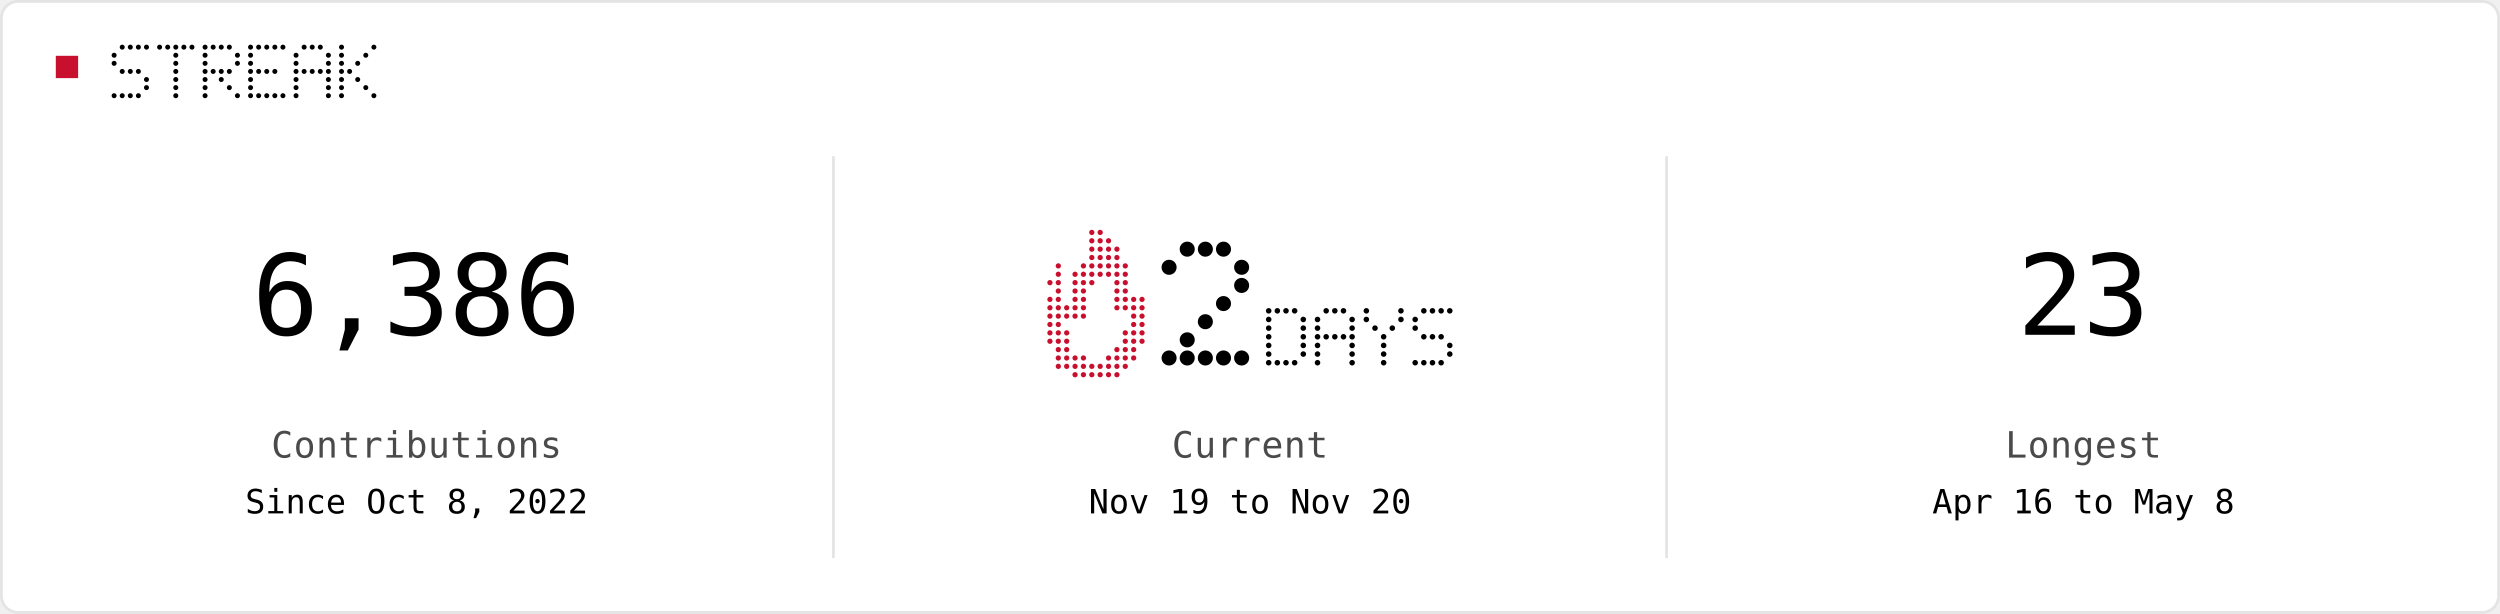
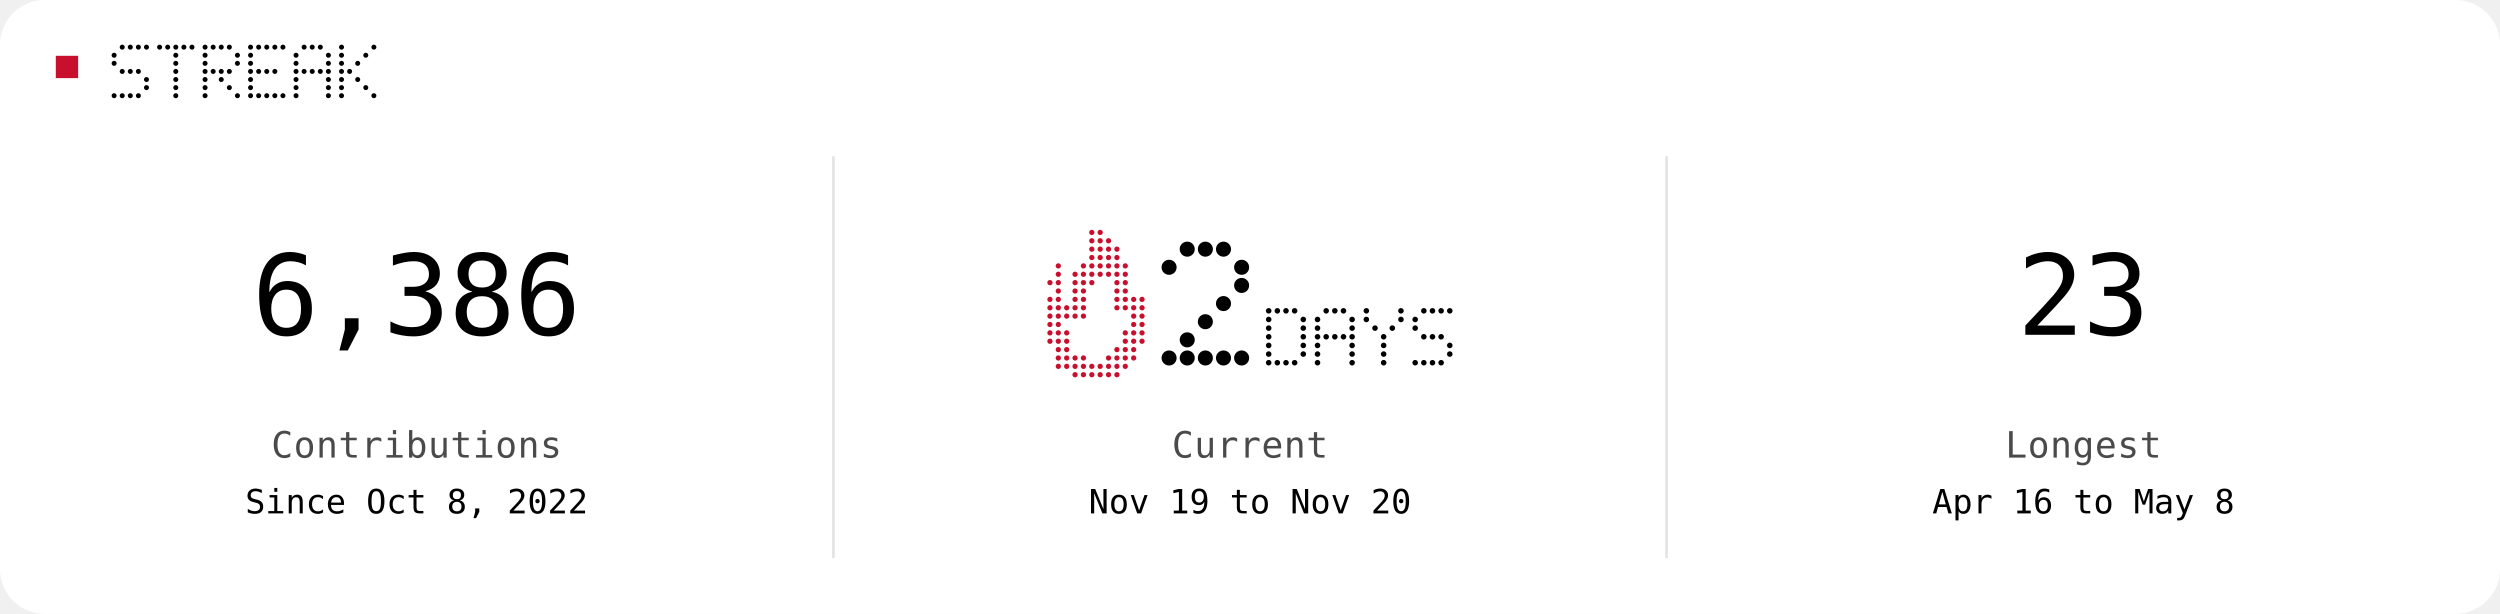
<svg xmlns="http://www.w3.org/2000/svg" width="896" height="220" viewBox="0 0 896 220" role="img">
-   <rect x="0.5" y="0.5" width="895" height="219" rx="6" fill="#FFFFFF" stroke="#E4E4E4" stroke-width="1" />
+   <rect width="896" height="220" rx="16" fill="#FFFFFF" />
  <rect x="20" y="20" width="8" height="8" fill="#C8102E" />
  <circle cx="43.8" cy="16.9" r="0.90" fill="#000000" />
  <circle cx="46.7" cy="16.9" r="0.90" fill="#000000" />
  <circle cx="49.6" cy="16.9" r="0.90" fill="#000000" />
  <circle cx="52.5" cy="16.9" r="0.90" fill="#000000" />
  <circle cx="40.9" cy="19.8" r="0.90" fill="#000000" />
  <circle cx="40.9" cy="22.7" r="0.90" fill="#000000" />
  <circle cx="43.8" cy="25.6" r="0.90" fill="#000000" />
  <circle cx="46.7" cy="25.6" r="0.90" fill="#000000" />
  <circle cx="49.6" cy="25.6" r="0.90" fill="#000000" />
  <circle cx="52.5" cy="28.5" r="0.90" fill="#000000" />
  <circle cx="52.5" cy="31.4" r="0.90" fill="#000000" />
  <circle cx="40.9" cy="34.3" r="0.90" fill="#000000" />
  <circle cx="43.8" cy="34.3" r="0.90" fill="#000000" />
  <circle cx="46.7" cy="34.3" r="0.90" fill="#000000" />
  <circle cx="49.6" cy="34.3" r="0.90" fill="#000000" />
  <circle cx="57.2" cy="16.9" r="0.90" fill="#000000" />
  <circle cx="60.1" cy="16.9" r="0.90" fill="#000000" />
  <circle cx="63.0" cy="16.9" r="0.90" fill="#000000" />
  <circle cx="65.9" cy="16.9" r="0.90" fill="#000000" />
  <circle cx="68.8" cy="16.9" r="0.90" fill="#000000" />
  <circle cx="63.0" cy="19.8" r="0.90" fill="#000000" />
  <circle cx="63.0" cy="22.7" r="0.90" fill="#000000" />
  <circle cx="63.0" cy="25.6" r="0.90" fill="#000000" />
  <circle cx="63.0" cy="28.5" r="0.90" fill="#000000" />
  <circle cx="63.0" cy="31.4" r="0.90" fill="#000000" />
  <circle cx="63.0" cy="34.3" r="0.90" fill="#000000" />
  <circle cx="73.5" cy="16.9" r="0.90" fill="#000000" />
  <circle cx="76.4" cy="16.9" r="0.90" fill="#000000" />
  <circle cx="79.3" cy="16.9" r="0.90" fill="#000000" />
  <circle cx="82.2" cy="16.9" r="0.90" fill="#000000" />
  <circle cx="73.5" cy="19.8" r="0.90" fill="#000000" />
  <circle cx="85.1" cy="19.8" r="0.90" fill="#000000" />
  <circle cx="73.5" cy="22.7" r="0.90" fill="#000000" />
  <circle cx="85.1" cy="22.7" r="0.90" fill="#000000" />
  <circle cx="73.5" cy="25.6" r="0.90" fill="#000000" />
  <circle cx="76.4" cy="25.6" r="0.90" fill="#000000" />
  <circle cx="79.3" cy="25.6" r="0.90" fill="#000000" />
  <circle cx="82.2" cy="25.6" r="0.90" fill="#000000" />
  <circle cx="73.5" cy="28.5" r="0.90" fill="#000000" />
  <circle cx="79.3" cy="28.5" r="0.90" fill="#000000" />
  <circle cx="73.5" cy="31.4" r="0.90" fill="#000000" />
  <circle cx="82.2" cy="31.4" r="0.90" fill="#000000" />
  <circle cx="73.5" cy="34.3" r="0.90" fill="#000000" />
  <circle cx="85.1" cy="34.3" r="0.90" fill="#000000" />
  <circle cx="89.8" cy="16.9" r="0.90" fill="#000000" />
  <circle cx="92.7" cy="16.9" r="0.90" fill="#000000" />
  <circle cx="95.6" cy="16.9" r="0.90" fill="#000000" />
  <circle cx="98.5" cy="16.9" r="0.90" fill="#000000" />
  <circle cx="101.4" cy="16.9" r="0.90" fill="#000000" />
  <circle cx="89.8" cy="19.8" r="0.90" fill="#000000" />
  <circle cx="89.8" cy="22.7" r="0.90" fill="#000000" />
  <circle cx="89.8" cy="25.6" r="0.90" fill="#000000" />
  <circle cx="92.7" cy="25.6" r="0.90" fill="#000000" />
  <circle cx="95.6" cy="25.6" r="0.90" fill="#000000" />
  <circle cx="98.5" cy="25.6" r="0.90" fill="#000000" />
  <circle cx="89.8" cy="28.5" r="0.90" fill="#000000" />
  <circle cx="89.8" cy="31.4" r="0.90" fill="#000000" />
  <circle cx="89.8" cy="34.3" r="0.90" fill="#000000" />
  <circle cx="92.7" cy="34.3" r="0.90" fill="#000000" />
  <circle cx="95.6" cy="34.3" r="0.90" fill="#000000" />
  <circle cx="98.5" cy="34.3" r="0.90" fill="#000000" />
  <circle cx="101.4" cy="34.3" r="0.90" fill="#000000" />
  <circle cx="109.0" cy="16.9" r="0.90" fill="#000000" />
  <circle cx="111.9" cy="16.9" r="0.90" fill="#000000" />
  <circle cx="114.8" cy="16.9" r="0.90" fill="#000000" />
  <circle cx="106.1" cy="19.8" r="0.90" fill="#000000" />
  <circle cx="117.7" cy="19.8" r="0.90" fill="#000000" />
  <circle cx="106.1" cy="22.7" r="0.90" fill="#000000" />
  <circle cx="117.7" cy="22.7" r="0.90" fill="#000000" />
  <circle cx="106.1" cy="25.6" r="0.90" fill="#000000" />
  <circle cx="109.0" cy="25.6" r="0.90" fill="#000000" />
  <circle cx="111.9" cy="25.6" r="0.90" fill="#000000" />
  <circle cx="114.8" cy="25.6" r="0.90" fill="#000000" />
  <circle cx="117.7" cy="25.6" r="0.90" fill="#000000" />
  <circle cx="106.1" cy="28.5" r="0.90" fill="#000000" />
  <circle cx="117.7" cy="28.5" r="0.90" fill="#000000" />
  <circle cx="106.1" cy="31.4" r="0.90" fill="#000000" />
  <circle cx="117.7" cy="31.4" r="0.90" fill="#000000" />
  <circle cx="106.1" cy="34.3" r="0.90" fill="#000000" />
  <circle cx="117.7" cy="34.3" r="0.90" fill="#000000" />
  <circle cx="122.4" cy="16.9" r="0.90" fill="#000000" />
  <circle cx="134.0" cy="16.9" r="0.90" fill="#000000" />
  <circle cx="122.4" cy="19.8" r="0.90" fill="#000000" />
  <circle cx="131.1" cy="19.8" r="0.90" fill="#000000" />
  <circle cx="122.4" cy="22.7" r="0.90" fill="#000000" />
  <circle cx="128.2" cy="22.7" r="0.90" fill="#000000" />
  <circle cx="122.4" cy="25.6" r="0.90" fill="#000000" />
  <circle cx="125.3" cy="25.6" r="0.90" fill="#000000" />
  <circle cx="122.4" cy="28.5" r="0.90" fill="#000000" />
  <circle cx="128.2" cy="28.5" r="0.90" fill="#000000" />
  <circle cx="122.4" cy="31.4" r="0.90" fill="#000000" />
  <circle cx="131.1" cy="31.4" r="0.90" fill="#000000" />
  <circle cx="122.4" cy="34.3" r="0.90" fill="#000000" />
  <circle cx="134.0" cy="34.3" r="0.90" fill="#000000" />
  <line x1="298.7" y1="56" x2="298.7" y2="200" stroke="#E4E4E4" />
  <line x1="597.3" y1="56" x2="597.3" y2="200" stroke="#E4E4E4" />
  <text x="149.3" y="120" fill="#000000" text-anchor="middle" font-family="ui-monospace, Geist Mono, monospace" font-size="40" letter-spacing="-0.6" dominant-baseline="auto">6,386</text>
  <text x="149.3" y="164" fill="#4A4A4A" text-anchor="middle" font-family="ui-monospace, Geist Mono, monospace" font-size="13" letter-spacing="0.2" dominant-baseline="auto">Contributions</text>
  <text x="149.3" y="184" fill="#000000" text-anchor="middle" font-family="ui-monospace, Geist Mono, monospace" font-size="12" letter-spacing="0" dominant-baseline="auto">Since Oct 8, 2022</text>
  <circle cx="391.3" cy="83.3" r="0.95" fill="#C8102E" />
  <circle cx="394.3" cy="83.3" r="0.95" fill="#C8102E" />
  <circle cx="391.3" cy="86.3" r="0.95" fill="#C8102E" />
  <circle cx="394.3" cy="86.3" r="0.95" fill="#C8102E" />
  <circle cx="397.3" cy="86.3" r="0.95" fill="#C8102E" />
  <circle cx="391.3" cy="89.3" r="0.95" fill="#C8102E" />
  <circle cx="394.3" cy="89.3" r="0.95" fill="#C8102E" />
  <circle cx="397.3" cy="89.3" r="0.95" fill="#C8102E" />
  <circle cx="400.3" cy="89.3" r="0.95" fill="#C8102E" />
  <circle cx="391.3" cy="92.3" r="0.95" fill="#C8102E" />
  <circle cx="394.3" cy="92.3" r="0.95" fill="#C8102E" />
  <circle cx="397.3" cy="92.3" r="0.95" fill="#C8102E" />
  <circle cx="400.3" cy="92.3" r="0.95" fill="#C8102E" />
  <circle cx="379.3" cy="95.3" r="0.95" fill="#C8102E" />
  <circle cx="388.3" cy="95.3" r="0.95" fill="#C8102E" />
  <circle cx="391.3" cy="95.3" r="0.95" fill="#C8102E" />
  <circle cx="394.3" cy="95.3" r="0.95" fill="#C8102E" />
  <circle cx="397.3" cy="95.3" r="0.95" fill="#C8102E" />
  <circle cx="400.3" cy="95.3" r="0.95" fill="#C8102E" />
  <circle cx="403.3" cy="95.3" r="0.95" fill="#C8102E" />
  <circle cx="379.3" cy="98.3" r="0.95" fill="#C8102E" />
  <circle cx="385.3" cy="98.3" r="0.95" fill="#C8102E" />
  <circle cx="388.3" cy="98.3" r="0.95" fill="#C8102E" />
  <circle cx="391.3" cy="98.3" r="0.95" fill="#C8102E" />
  <circle cx="394.3" cy="98.3" r="0.95" fill="#C8102E" />
  <circle cx="397.3" cy="98.3" r="0.95" fill="#C8102E" />
  <circle cx="400.3" cy="98.3" r="0.95" fill="#C8102E" />
  <circle cx="403.3" cy="98.3" r="0.95" fill="#C8102E" />
  <circle cx="376.3" cy="101.3" r="0.95" fill="#C8102E" />
  <circle cx="379.3" cy="101.3" r="0.95" fill="#C8102E" />
  <circle cx="385.3" cy="101.3" r="0.95" fill="#C8102E" />
  <circle cx="388.3" cy="101.3" r="0.95" fill="#C8102E" />
  <circle cx="391.3" cy="101.3" r="0.95" fill="#C8102E" />
  <circle cx="400.3" cy="101.3" r="0.95" fill="#C8102E" />
  <circle cx="403.3" cy="101.3" r="0.95" fill="#C8102E" />
  <circle cx="379.3" cy="104.3" r="0.95" fill="#C8102E" />
  <circle cx="385.3" cy="104.3" r="0.95" fill="#C8102E" />
  <circle cx="388.3" cy="104.3" r="0.95" fill="#C8102E" />
  <circle cx="400.3" cy="104.3" r="0.95" fill="#C8102E" />
  <circle cx="403.3" cy="104.3" r="0.95" fill="#C8102E" />
  <circle cx="376.3" cy="107.3" r="0.95" fill="#C8102E" />
  <circle cx="379.3" cy="107.3" r="0.95" fill="#C8102E" />
  <circle cx="385.3" cy="107.3" r="0.95" fill="#C8102E" />
  <circle cx="388.3" cy="107.3" r="0.95" fill="#C8102E" />
  <circle cx="400.3" cy="107.3" r="0.95" fill="#C8102E" />
  <circle cx="403.3" cy="107.3" r="0.95" fill="#C8102E" />
  <circle cx="406.3" cy="107.3" r="0.95" fill="#C8102E" />
  <circle cx="409.3" cy="107.3" r="0.95" fill="#C8102E" />
  <circle cx="376.3" cy="110.3" r="0.95" fill="#C8102E" />
  <circle cx="379.3" cy="110.3" r="0.95" fill="#C8102E" />
  <circle cx="382.3" cy="110.3" r="0.95" fill="#C8102E" />
  <circle cx="385.3" cy="110.3" r="0.95" fill="#C8102E" />
  <circle cx="388.3" cy="110.3" r="0.95" fill="#C8102E" />
  <circle cx="400.3" cy="110.3" r="0.95" fill="#C8102E" />
  <circle cx="403.3" cy="110.3" r="0.95" fill="#C8102E" />
  <circle cx="406.3" cy="110.3" r="0.95" fill="#C8102E" />
  <circle cx="409.3" cy="110.3" r="0.95" fill="#C8102E" />
  <circle cx="376.3" cy="113.3" r="0.95" fill="#C8102E" />
  <circle cx="379.3" cy="113.3" r="0.95" fill="#C8102E" />
  <circle cx="382.3" cy="113.3" r="0.95" fill="#C8102E" />
  <circle cx="385.3" cy="113.3" r="0.95" fill="#C8102E" />
  <circle cx="388.3" cy="113.3" r="0.95" fill="#C8102E" />
  <circle cx="406.3" cy="113.3" r="0.95" fill="#C8102E" />
  <circle cx="409.3" cy="113.3" r="0.95" fill="#C8102E" />
  <circle cx="376.3" cy="116.3" r="0.95" fill="#C8102E" />
  <circle cx="379.3" cy="116.3" r="0.95" fill="#C8102E" />
  <circle cx="406.3" cy="116.3" r="0.95" fill="#C8102E" />
  <circle cx="409.3" cy="116.3" r="0.95" fill="#C8102E" />
  <circle cx="376.3" cy="119.3" r="0.95" fill="#C8102E" />
  <circle cx="379.3" cy="119.3" r="0.95" fill="#C8102E" />
  <circle cx="382.3" cy="119.3" r="0.95" fill="#C8102E" />
  <circle cx="403.3" cy="119.3" r="0.95" fill="#C8102E" />
  <circle cx="406.3" cy="119.3" r="0.95" fill="#C8102E" />
  <circle cx="409.3" cy="119.3" r="0.95" fill="#C8102E" />
  <circle cx="376.3" cy="122.3" r="0.95" fill="#C8102E" />
  <circle cx="379.3" cy="122.3" r="0.95" fill="#C8102E" />
  <circle cx="382.3" cy="122.3" r="0.95" fill="#C8102E" />
  <circle cx="403.3" cy="122.3" r="0.95" fill="#C8102E" />
  <circle cx="406.3" cy="122.3" r="0.95" fill="#C8102E" />
  <circle cx="409.3" cy="122.3" r="0.95" fill="#C8102E" />
  <circle cx="379.3" cy="125.3" r="0.95" fill="#C8102E" />
  <circle cx="382.3" cy="125.3" r="0.95" fill="#C8102E" />
  <circle cx="400.3" cy="125.3" r="0.95" fill="#C8102E" />
  <circle cx="403.3" cy="125.3" r="0.95" fill="#C8102E" />
  <circle cx="406.3" cy="125.3" r="0.95" fill="#C8102E" />
  <circle cx="379.3" cy="128.3" r="0.95" fill="#C8102E" />
  <circle cx="382.3" cy="128.3" r="0.95" fill="#C8102E" />
  <circle cx="385.3" cy="128.3" r="0.95" fill="#C8102E" />
  <circle cx="388.3" cy="128.3" r="0.95" fill="#C8102E" />
  <circle cx="397.3" cy="128.3" r="0.95" fill="#C8102E" />
  <circle cx="400.3" cy="128.3" r="0.95" fill="#C8102E" />
  <circle cx="403.3" cy="128.3" r="0.95" fill="#C8102E" />
  <circle cx="406.3" cy="128.3" r="0.95" fill="#C8102E" />
  <circle cx="379.3" cy="131.3" r="0.95" fill="#C8102E" />
  <circle cx="382.3" cy="131.3" r="0.95" fill="#C8102E" />
  <circle cx="385.3" cy="131.3" r="0.95" fill="#C8102E" />
  <circle cx="388.3" cy="131.3" r="0.95" fill="#C8102E" />
  <circle cx="391.3" cy="131.3" r="0.95" fill="#C8102E" />
  <circle cx="394.3" cy="131.3" r="0.95" fill="#C8102E" />
  <circle cx="397.3" cy="131.3" r="0.95" fill="#C8102E" />
  <circle cx="400.3" cy="131.3" r="0.95" fill="#C8102E" />
  <circle cx="403.3" cy="131.3" r="0.95" fill="#C8102E" />
  <circle cx="385.3" cy="134.3" r="0.95" fill="#C8102E" />
  <circle cx="388.3" cy="134.3" r="0.95" fill="#C8102E" />
  <circle cx="391.3" cy="134.3" r="0.95" fill="#C8102E" />
  <circle cx="394.3" cy="134.3" r="0.95" fill="#C8102E" />
  <circle cx="397.3" cy="134.3" r="0.95" fill="#C8102E" />
  <circle cx="400.3" cy="134.3" r="0.95" fill="#C8102E" />
  <circle cx="425.5" cy="89.3" r="2.70" fill="#000000" />
  <circle cx="432.0" cy="89.3" r="2.70" fill="#000000" />
  <circle cx="438.5" cy="89.3" r="2.70" fill="#000000" />
  <circle cx="419.0" cy="95.8" r="2.70" fill="#000000" />
  <circle cx="445.0" cy="95.8" r="2.70" fill="#000000" />
  <circle cx="445.0" cy="102.3" r="2.70" fill="#000000" />
  <circle cx="438.5" cy="108.8" r="2.70" fill="#000000" />
  <circle cx="432.0" cy="115.3" r="2.70" fill="#000000" />
  <circle cx="425.5" cy="121.8" r="2.70" fill="#000000" />
  <circle cx="419.0" cy="128.3" r="2.70" fill="#000000" />
  <circle cx="425.5" cy="128.3" r="2.70" fill="#000000" />
  <circle cx="432.0" cy="128.3" r="2.70" fill="#000000" />
  <circle cx="438.5" cy="128.3" r="2.70" fill="#000000" />
  <circle cx="445.0" cy="128.3" r="2.70" fill="#000000" />
  <circle cx="454.7" cy="111.4" r="1.00" fill="#000000" />
  <circle cx="457.8" cy="111.4" r="1.00" fill="#000000" />
  <circle cx="460.9" cy="111.4" r="1.00" fill="#000000" />
  <circle cx="464.0" cy="111.4" r="1.00" fill="#000000" />
  <circle cx="454.7" cy="114.5" r="1.00" fill="#000000" />
  <circle cx="467.1" cy="114.5" r="1.00" fill="#000000" />
  <circle cx="454.7" cy="117.6" r="1.00" fill="#000000" />
  <circle cx="467.1" cy="117.6" r="1.00" fill="#000000" />
  <circle cx="454.7" cy="120.7" r="1.00" fill="#000000" />
  <circle cx="467.1" cy="120.7" r="1.00" fill="#000000" />
  <circle cx="454.7" cy="123.8" r="1.00" fill="#000000" />
  <circle cx="467.1" cy="123.8" r="1.00" fill="#000000" />
  <circle cx="454.7" cy="126.9" r="1.00" fill="#000000" />
  <circle cx="467.1" cy="126.9" r="1.00" fill="#000000" />
  <circle cx="454.7" cy="130.0" r="1.00" fill="#000000" />
  <circle cx="457.8" cy="130.0" r="1.00" fill="#000000" />
  <circle cx="460.9" cy="130.0" r="1.00" fill="#000000" />
  <circle cx="464.0" cy="130.0" r="1.00" fill="#000000" />
  <circle cx="475.3" cy="111.4" r="1.00" fill="#000000" />
  <circle cx="478.4" cy="111.4" r="1.00" fill="#000000" />
  <circle cx="481.5" cy="111.4" r="1.00" fill="#000000" />
  <circle cx="472.2" cy="114.5" r="1.00" fill="#000000" />
  <circle cx="484.6" cy="114.5" r="1.00" fill="#000000" />
  <circle cx="472.2" cy="117.6" r="1.00" fill="#000000" />
  <circle cx="484.6" cy="117.6" r="1.00" fill="#000000" />
  <circle cx="472.2" cy="120.7" r="1.00" fill="#000000" />
  <circle cx="475.3" cy="120.7" r="1.00" fill="#000000" />
  <circle cx="478.4" cy="120.7" r="1.00" fill="#000000" />
  <circle cx="481.5" cy="120.7" r="1.00" fill="#000000" />
  <circle cx="484.6" cy="120.7" r="1.00" fill="#000000" />
  <circle cx="472.2" cy="123.8" r="1.00" fill="#000000" />
  <circle cx="484.6" cy="123.8" r="1.00" fill="#000000" />
  <circle cx="472.2" cy="126.9" r="1.00" fill="#000000" />
  <circle cx="484.6" cy="126.9" r="1.00" fill="#000000" />
  <circle cx="472.2" cy="130.0" r="1.00" fill="#000000" />
  <circle cx="484.6" cy="130.0" r="1.00" fill="#000000" />
  <circle cx="489.7" cy="111.4" r="1.00" fill="#000000" />
  <circle cx="502.1" cy="111.4" r="1.00" fill="#000000" />
  <circle cx="489.7" cy="114.5" r="1.00" fill="#000000" />
  <circle cx="502.1" cy="114.5" r="1.00" fill="#000000" />
  <circle cx="492.8" cy="117.6" r="1.00" fill="#000000" />
  <circle cx="499.0" cy="117.6" r="1.00" fill="#000000" />
  <circle cx="495.9" cy="120.7" r="1.00" fill="#000000" />
  <circle cx="495.9" cy="123.8" r="1.00" fill="#000000" />
  <circle cx="495.9" cy="126.9" r="1.00" fill="#000000" />
  <circle cx="495.9" cy="130.0" r="1.00" fill="#000000" />
  <circle cx="510.3" cy="111.4" r="1.00" fill="#000000" />
  <circle cx="513.4" cy="111.4" r="1.00" fill="#000000" />
  <circle cx="516.5" cy="111.4" r="1.00" fill="#000000" />
  <circle cx="519.6" cy="111.4" r="1.00" fill="#000000" />
  <circle cx="507.2" cy="114.5" r="1.00" fill="#000000" />
  <circle cx="507.2" cy="117.6" r="1.00" fill="#000000" />
  <circle cx="510.3" cy="120.7" r="1.00" fill="#000000" />
  <circle cx="513.4" cy="120.7" r="1.00" fill="#000000" />
  <circle cx="516.5" cy="120.7" r="1.00" fill="#000000" />
  <circle cx="519.6" cy="123.8" r="1.00" fill="#000000" />
  <circle cx="519.6" cy="126.9" r="1.00" fill="#000000" />
  <circle cx="507.2" cy="130.0" r="1.00" fill="#000000" />
  <circle cx="510.3" cy="130.0" r="1.00" fill="#000000" />
  <circle cx="513.4" cy="130.0" r="1.00" fill="#000000" />
  <circle cx="516.5" cy="130.0" r="1.00" fill="#000000" />
  <text x="448.0" y="164" fill="#4A4A4A" text-anchor="middle" font-family="ui-monospace, Geist Mono, monospace" font-size="13" letter-spacing="0.2" dominant-baseline="auto">Current</text>
  <text x="448.0" y="184" fill="#000000" text-anchor="middle" font-family="ui-monospace, Geist Mono, monospace" font-size="12" letter-spacing="0" dominant-baseline="auto">Nov 19 to Nov 20</text>
  <text x="746.7" y="120" fill="#000000" text-anchor="middle" font-family="ui-monospace, Geist Mono, monospace" font-size="40" letter-spacing="-0.6" dominant-baseline="auto">23</text>
  <text x="746.7" y="164" fill="#4A4A4A" text-anchor="middle" font-family="ui-monospace, Geist Mono, monospace" font-size="13" letter-spacing="0.2" dominant-baseline="auto">Longest</text>
  <text x="746.7" y="184" fill="#000000" text-anchor="middle" font-family="ui-monospace, Geist Mono, monospace" font-size="12" letter-spacing="0" dominant-baseline="auto">Apr 16 to May 8</text>
</svg>
